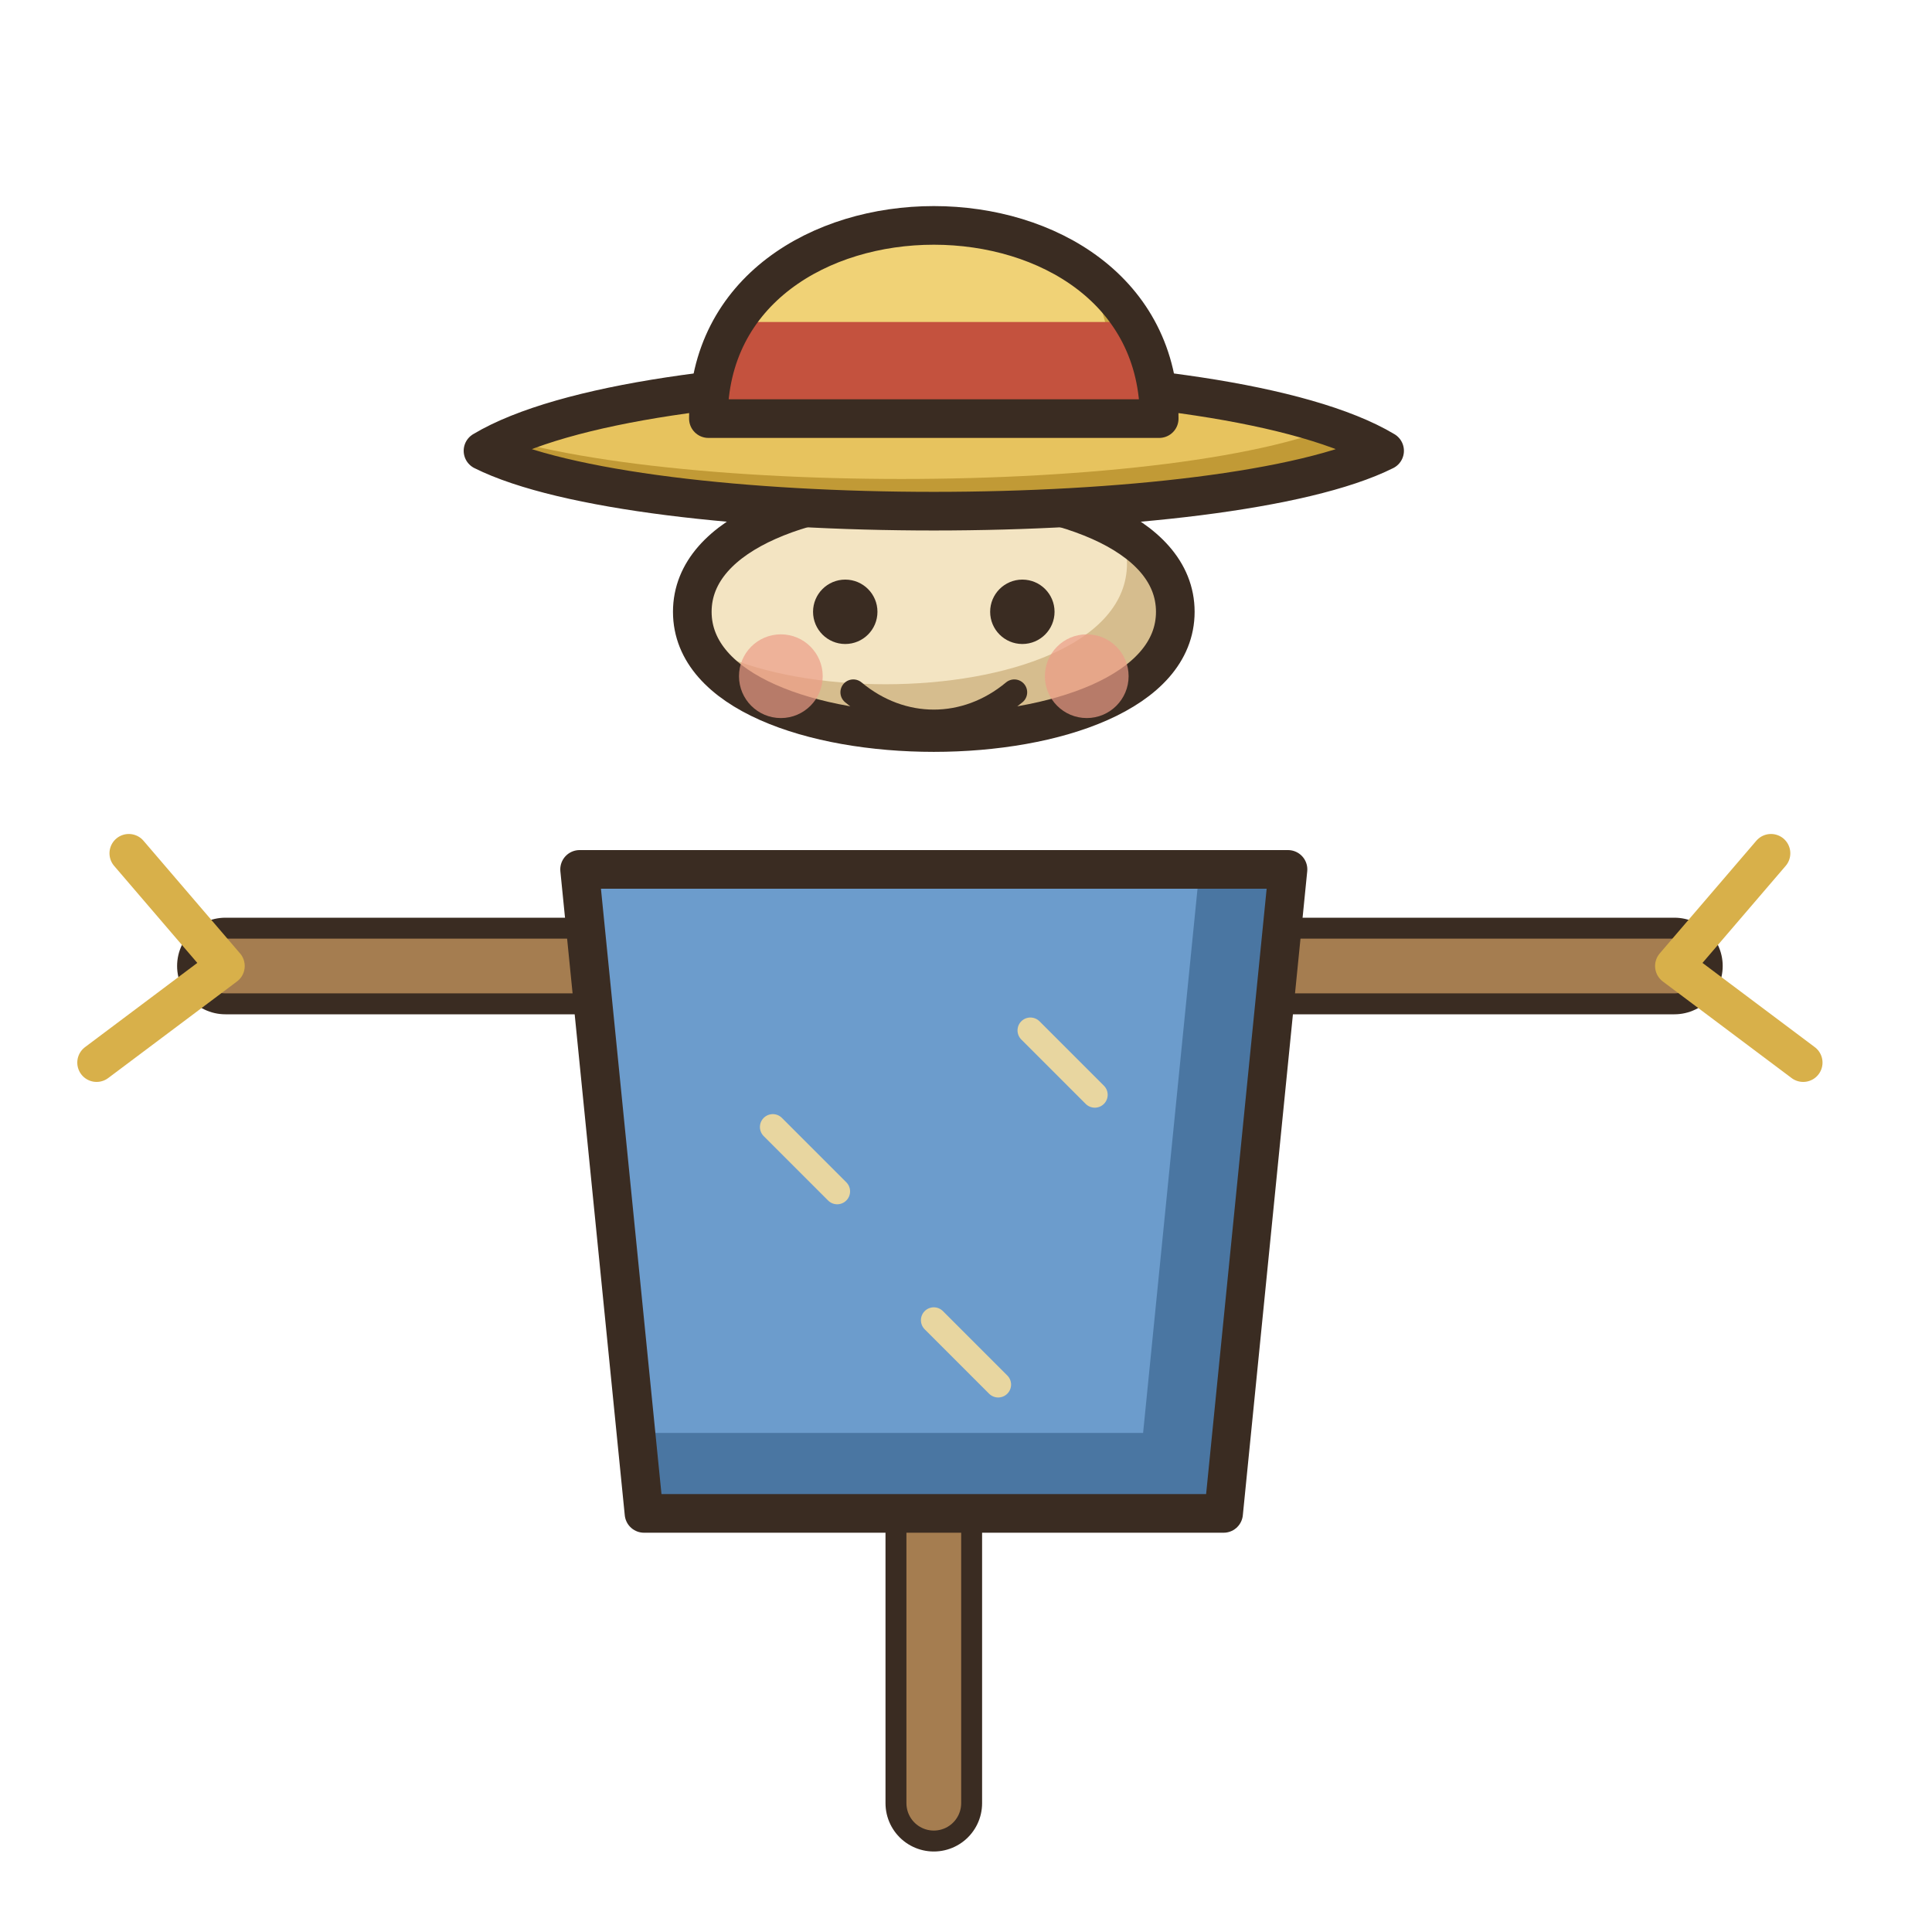
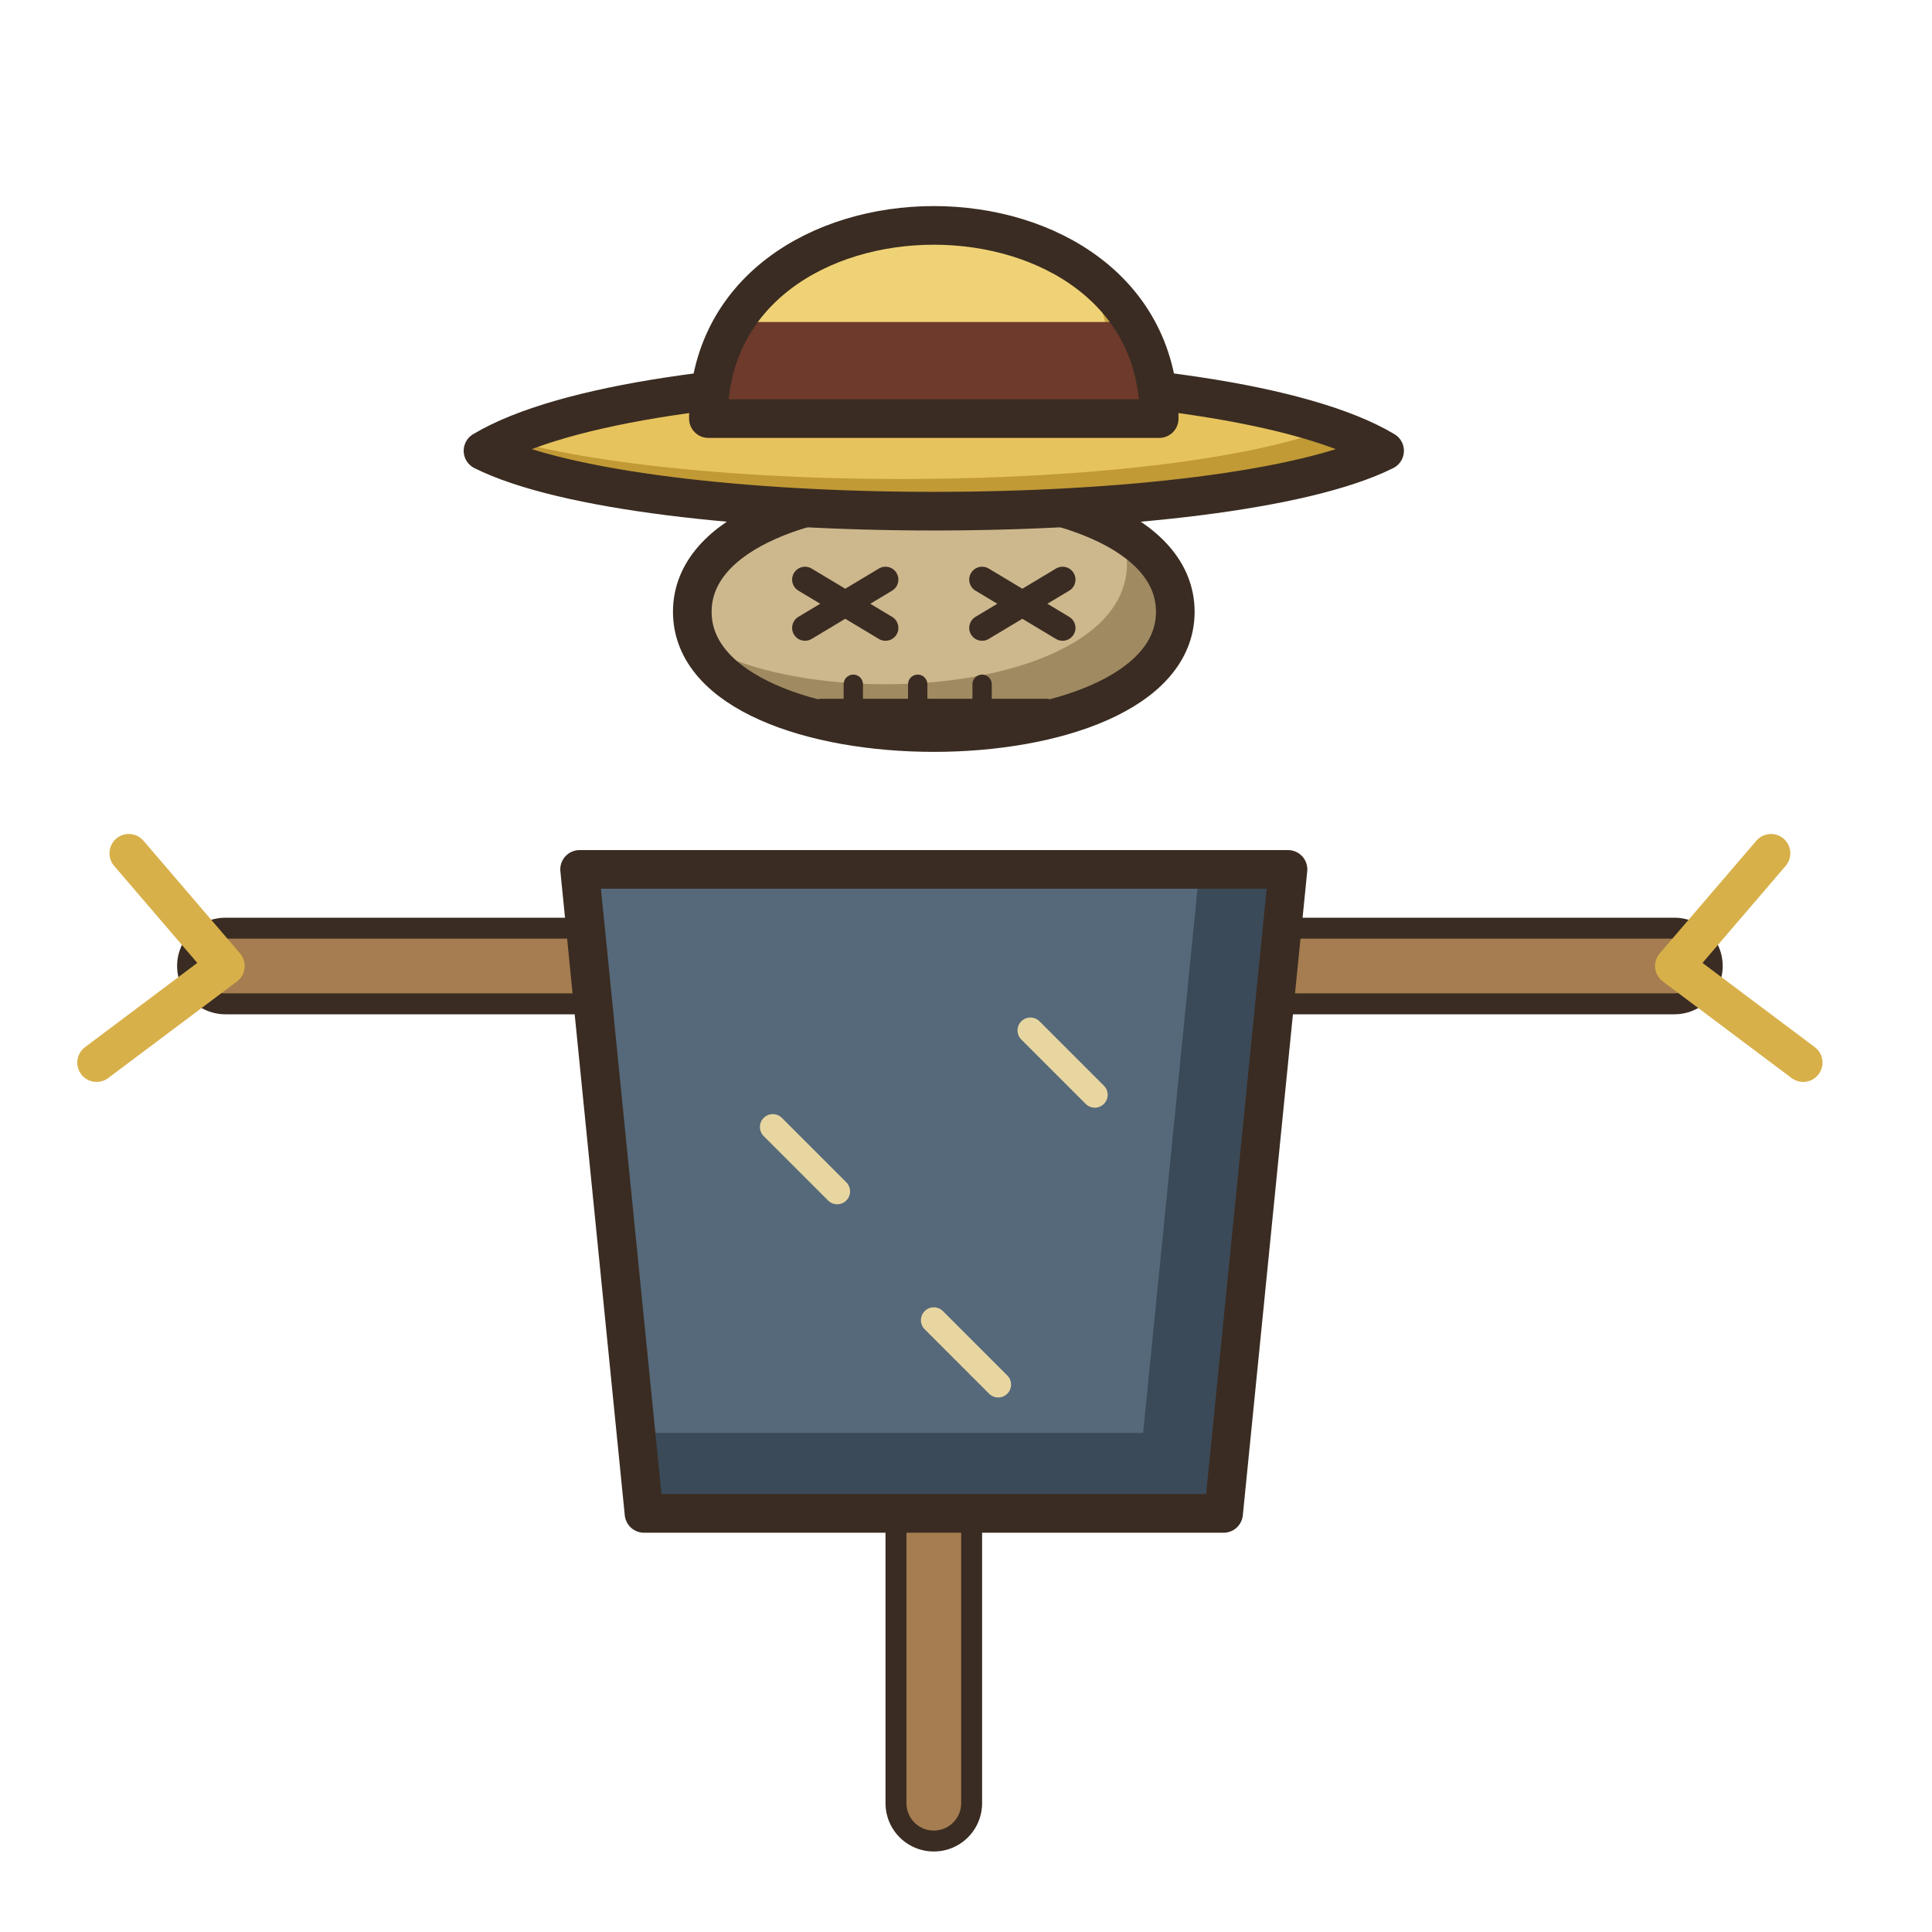
<svg xmlns="http://www.w3.org/2000/svg" viewBox="0 0 120 120" width="120" height="120">
  <path d="M58 60 L58 112" fill="none" stroke="#3a2c22" stroke-width="6" stroke-linecap="round" stroke-linejoin="round" />
  <path d="M58 60 L58 112" fill="none" stroke="#a57d50" stroke-width="3.4" stroke-linecap="round" stroke-linejoin="round" />
  <path d="M14 60 L104 60" fill="none" stroke="#3a2c22" stroke-width="6" stroke-linecap="round" stroke-linejoin="round" />
  <path d="M14 60 L104 60" fill="none" stroke="#a57d50" stroke-width="3.4" stroke-linecap="round" stroke-linejoin="round" />
  <path d="M14 60 L6 66 M14 60 L8 53 M104 60 L112 66 M104 60 L110 53" fill="none" stroke="#d8b04a" stroke-width="2.4" stroke-linecap="round" stroke-linejoin="round" />
  <clipPath id="c25">
    <path d="M36 54 L80 54 L76 94 L40 94Z" />
  </clipPath>
  <g clip-path="url(#c25)">
-     <path d="M36 54 L80 54 L76 94 L40 94Z" fill="#4a76a2" />
-     <path d="M36 54 L80 54 L76 94 L40 94Z" fill="#6c9ccc" transform="translate(-5 -5)" />
+     <path d="M36 54 L80 54 L76 94 L40 94Z" fill="#3b4a58" />
+     <path d="M36 54 L80 54 L76 94 L40 94Z" fill="#55697a" transform="translate(-5 -5)" />
    <path d="M48 70 L52 74 M64 64 L68 68 M58 82 L62 86" fill="none" stroke="#e8d6a0" stroke-width="1.6" stroke-linecap="round" stroke-linejoin="round" />
  </g>
  <path d="M36 54 L80 54 L76 94 L40 94Z" fill="none" stroke="#3a2c22" stroke-width="2.4" stroke-linejoin="round" />
  <clipPath id="c26">
    <path d="M43 38 C43 28 73 28 73 38 C73 48 43 48 43 38Z" />
  </clipPath>
  <g clip-path="url(#c26)">
-     <path d="M43 38 C43 28 73 28 73 38 C73 48 43 48 43 38Z" fill="#d6bd8e" />
-     <path d="M43 38 C43 28 73 28 73 38 C73 48 43 48 43 38Z" fill="#f3e4c2" transform="translate(-3 -3)" />
+     <path d="M43 38 C43 28 73 28 73 38 C73 48 43 48 43 38Z" fill="#a08a62" />
+     <path d="M43 38 C43 28 73 28 73 38 C73 48 43 48 43 38Z" fill="#cdb88e" transform="translate(-3 -3)" />
  </g>
  <path d="M43 38 C43 28 73 28 73 38 C73 48 43 48 43 38Z" fill="none" stroke="#3a2c22" stroke-width="2.4" stroke-linejoin="round" />
  <clipPath id="c27">
    <path d="M30 28 C40 22 76 22 86 28 C76 33 40 33 30 28Z" />
  </clipPath>
  <g clip-path="url(#c27)">
    <path d="M30 28 C40 22 76 22 86 28 C76 33 40 33 30 28Z" fill="#c19a36" />
    <path d="M30 28 C40 22 76 22 86 28 C76 33 40 33 30 28Z" fill="#e7c35e" transform="translate(-2 -2)" />
  </g>
  <path d="M30 28 C40 22 76 22 86 28 C76 33 40 33 30 28Z" fill="none" stroke="#3a2c22" stroke-width="2.4" stroke-linejoin="round" />
  <clipPath id="c28">
    <path d="M44 26 C44 10 72 10 72 26Z" />
  </clipPath>
  <g clip-path="url(#c28)">
    <path d="M44 26 C44 10 72 10 72 26Z" fill="#c9a644" />
    <path d="M44 26 C44 10 72 10 72 26Z" fill="#f0d276" transform="translate(-3 -3)" />
-     <rect x="40" y="20" width="36" height="5" fill="#c4523e" />
+     <rect x="40" y="20" width="36" height="5" fill="#6e3a2c" />
  </g>
  <path d="M44 26 C44 10 72 10 72 26Z" fill="none" stroke="#3a2c22" stroke-width="2.4" stroke-linejoin="round" />
-   <circle cx="52.5" cy="38" r="2" fill="#3a2c22" />
-   <circle cx="63.5" cy="38" r="2" fill="#3a2c22" />
-   <circle cx="48.5" cy="42" r="2.6" fill="#ec9c88" opacity=".7" />
-   <circle cx="67.5" cy="42" r="2.6" fill="#ec9c88" opacity=".7" />
-   <path d="M53 43 C56 45.5 60 45.5 63 43" fill="none" stroke="#3a2c22" stroke-width="1.6" stroke-linecap="round" stroke-linejoin="round" />
+   <path d="M50 36 L55 39 M55 36 L50 39 M61 36 L66 39 M66 36 L61 39" fill="none" stroke="#3a2c22" stroke-width="1.6" stroke-linecap="round" stroke-linejoin="round" />
+   <path d="M51 44 L65 44 M53 42.5 L53 45.5 M57 42.5 L57 45.5 M61 42.5 L61 45.5" fill="none" stroke="#3a2c22" stroke-width="1.2" stroke-linecap="round" stroke-linejoin="round" />
</svg>
